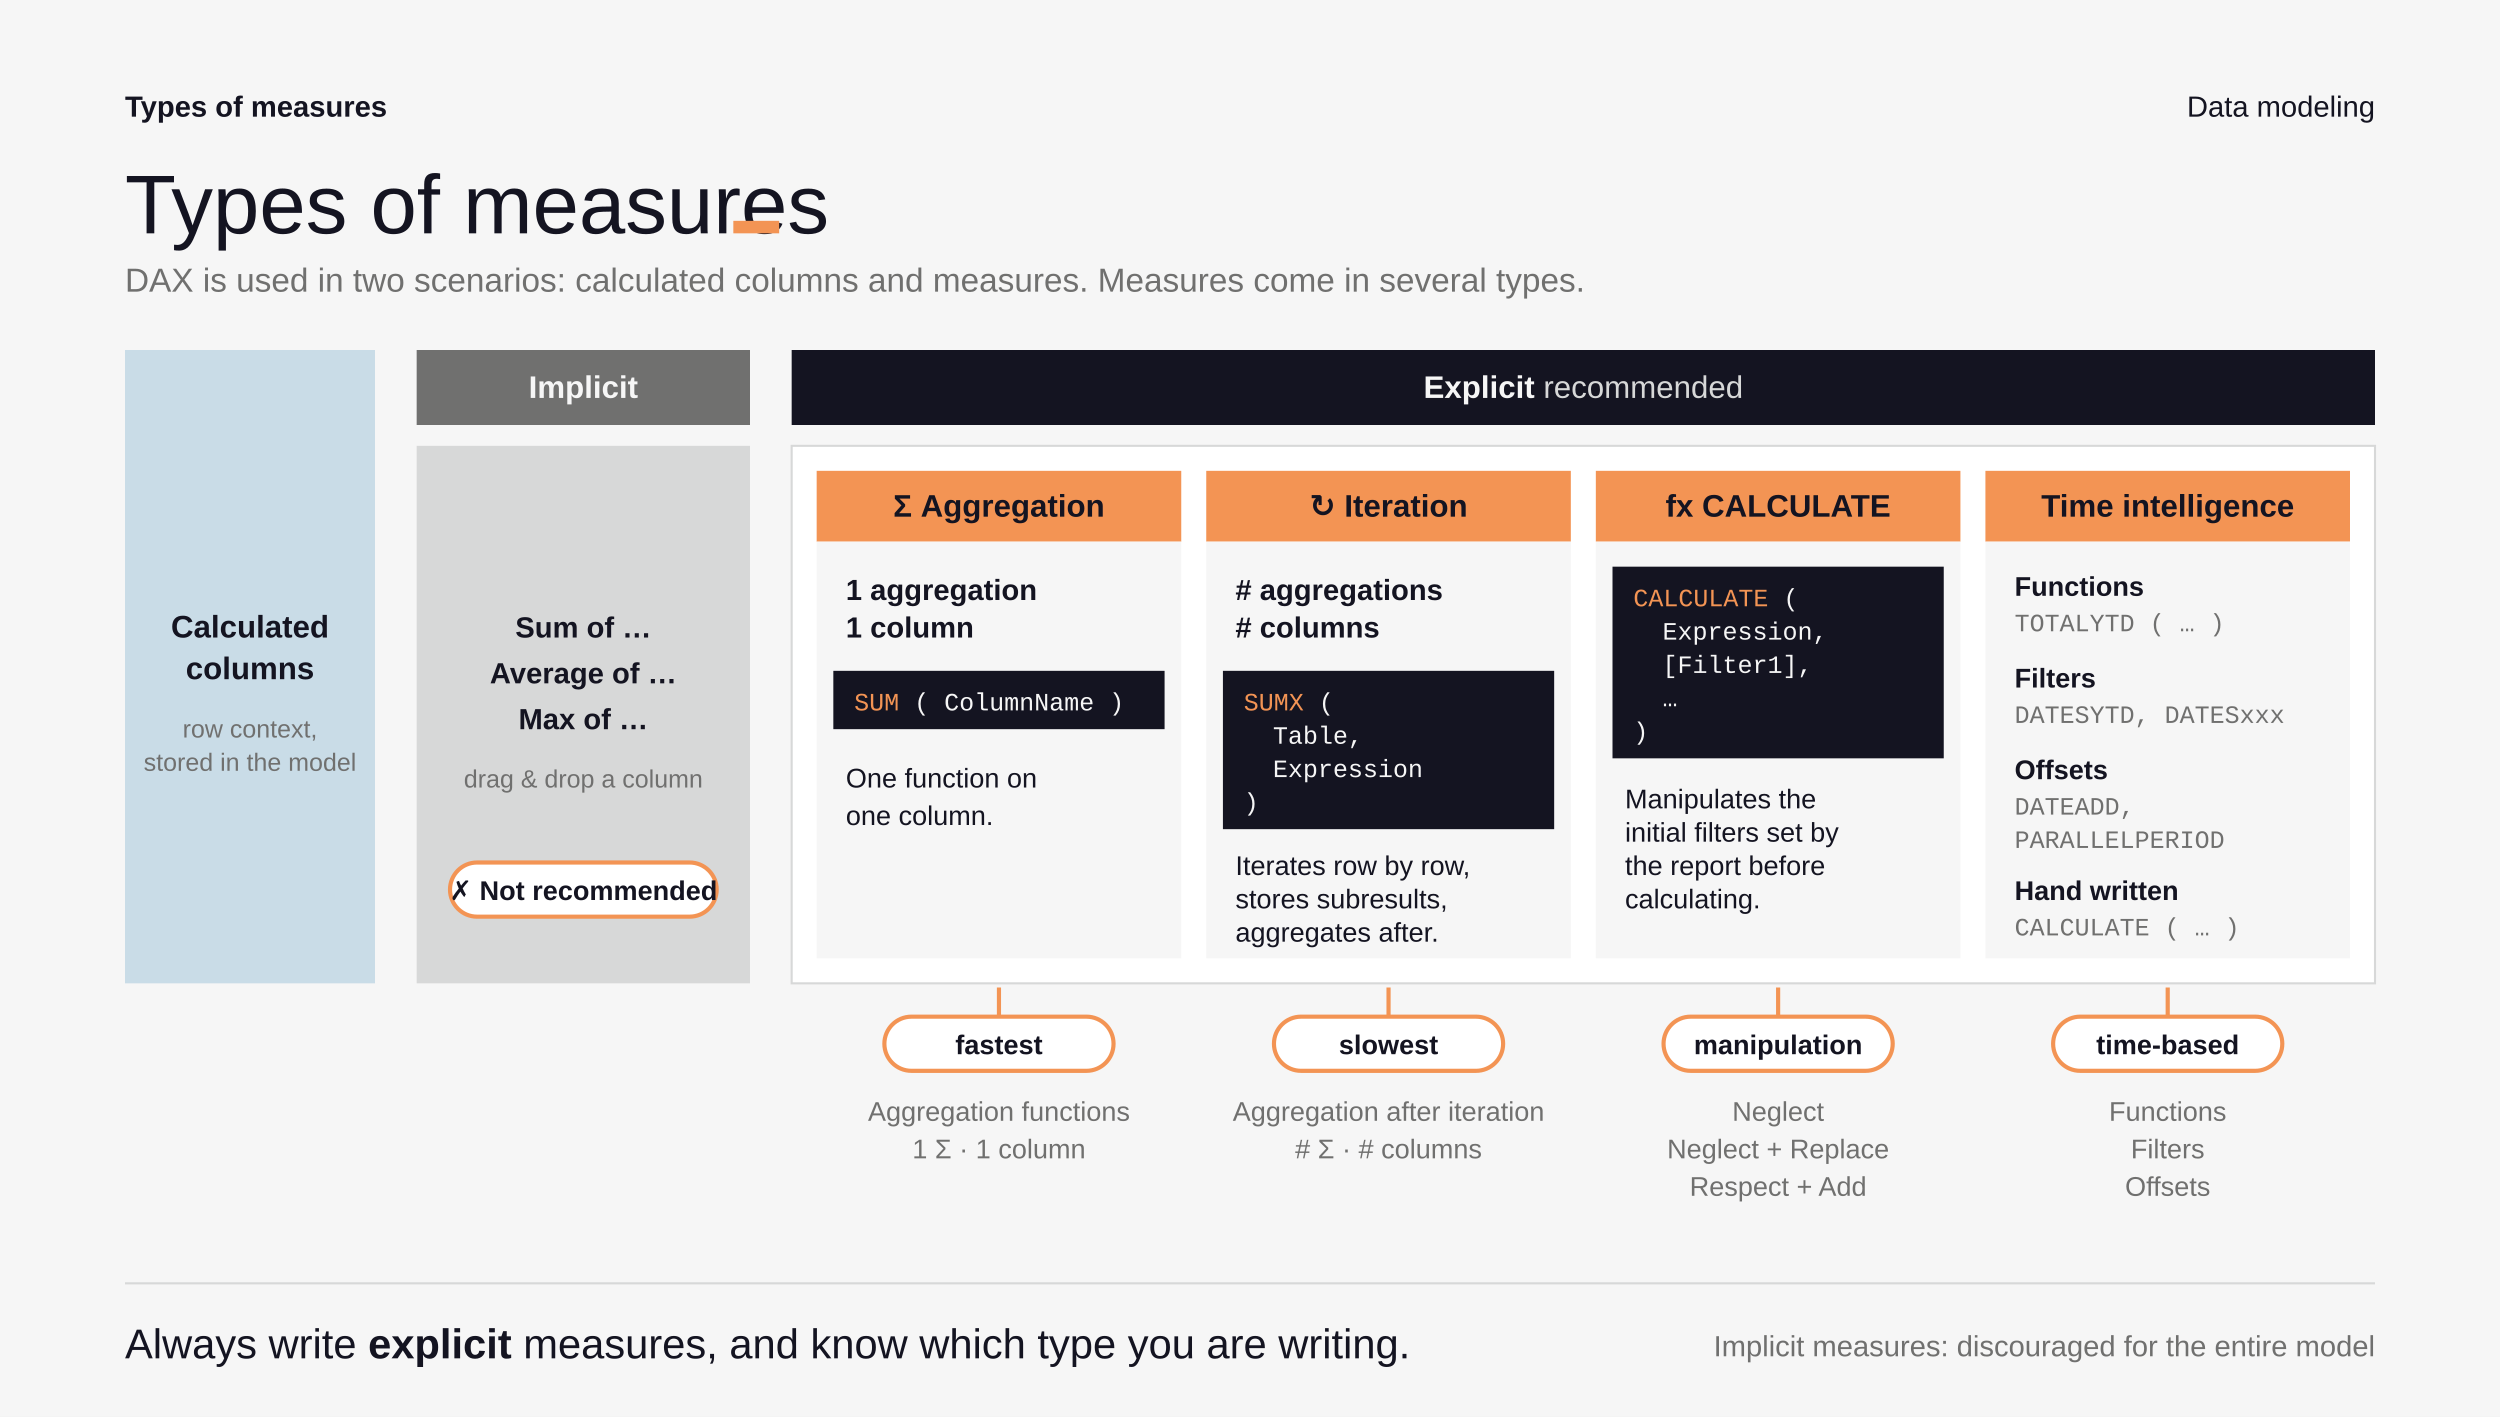
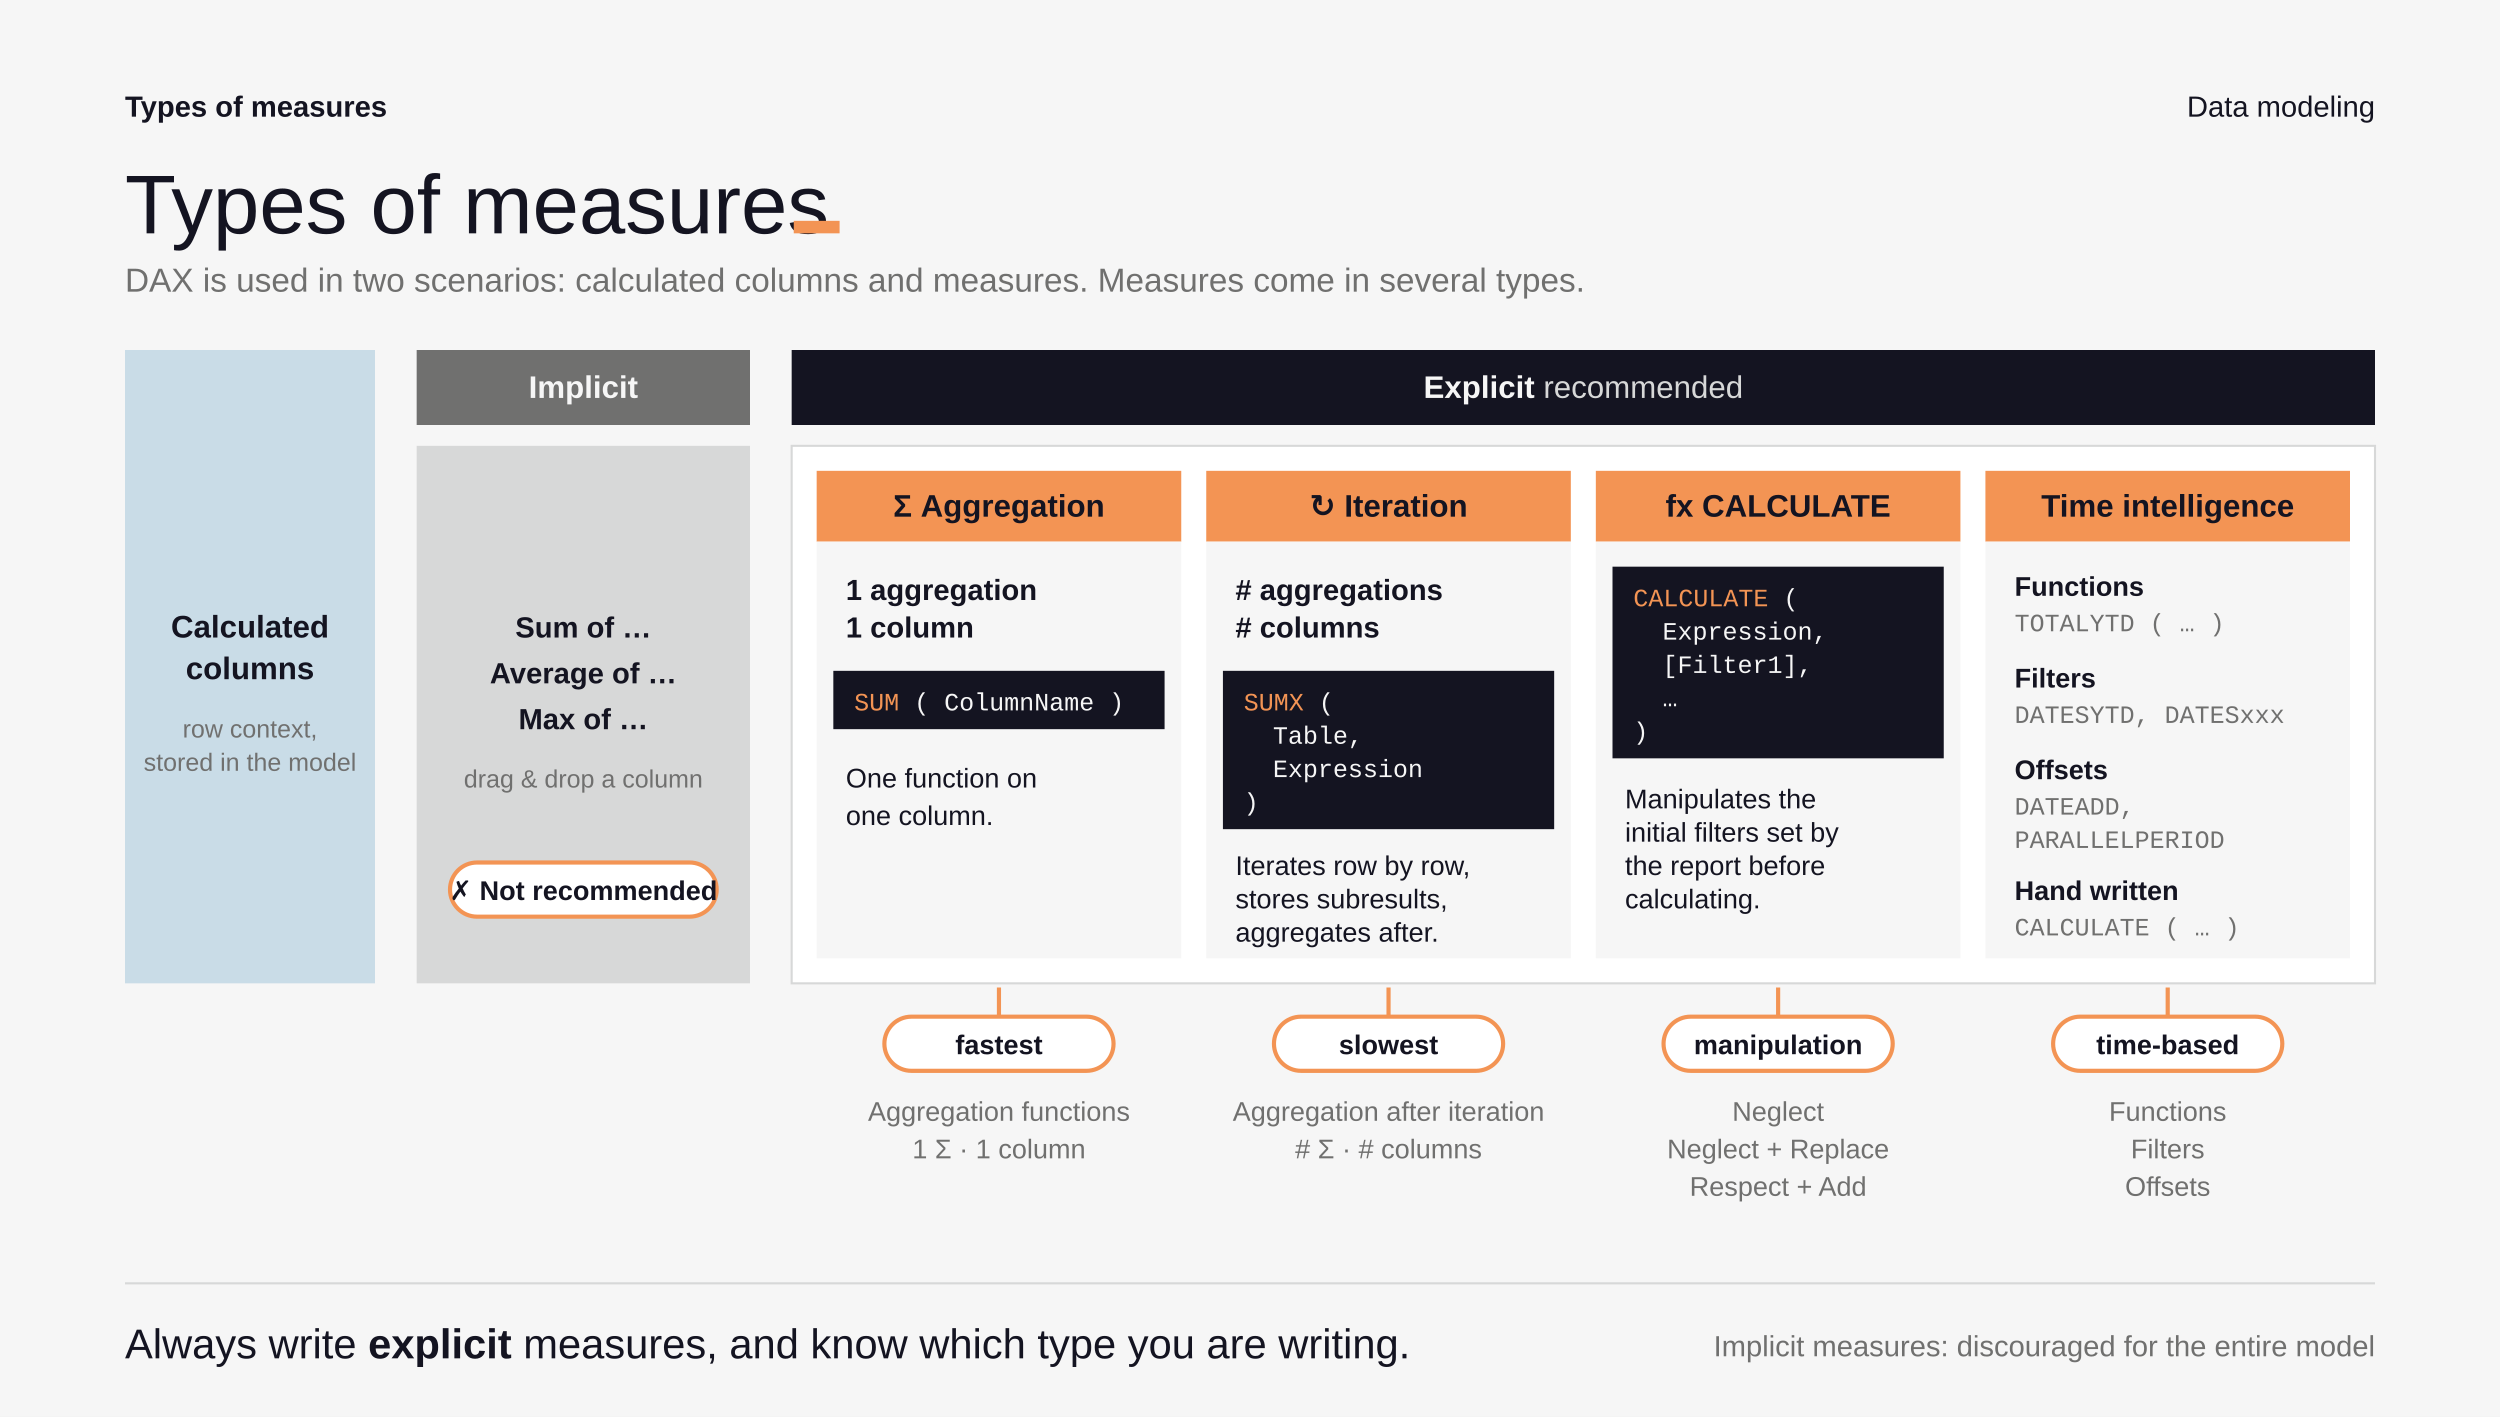
<svg xmlns="http://www.w3.org/2000/svg" viewBox="0 0 1200 680" width="1200" height="680" font-family="Circe, 'Segoe UI', Arial, sans-serif">
  <defs>
    <marker id="arrow-head" viewBox="0 0 10 10" refX="8" refY="5" markerWidth="7" markerHeight="7" orient="auto">
      <path d="M0 0 L10 5 L0 10 Z" fill="#F39454" />
    </marker>
  </defs>
  <rect width="1200" height="680" fill="#F6F6F6" />
  <text x="60" y="56" font-size="14" font-weight="700" fill="#141421">Types of measures</text>
  <text x="1140" y="56" font-size="14" fill="#141421" text-anchor="end">Data modeling</text>
-   <text x="60" y="112" font-size="40" font-weight="300" fill="#141421">Types of measures</text>
-   <rect x="352" y="106" width="22" height="6" fill="#F39454" />
+   <text x="60" y="112" font-size="40" font-weight="300" fill="#141421" textLength="313" lengthAdjust="spacing">Types of measures</text>
+   <rect x="381" y="106" width="22" height="6" fill="#F39454" />
  <text x="60" y="140" font-size="16" fill="#70706F">DAX is used in two scenarios: calculated columns and measures. Measures come in several types.</text>
  <rect x="60" y="168" width="120" height="304" fill="#C9DCE7" />
  <g text-anchor="middle">
    <text x="120" y="306" font-size="15" font-weight="700" fill="#141421">Calculated</text>
    <text x="120" y="326" font-size="15" font-weight="700" fill="#141421">columns</text>
    <text x="120" y="354" font-size="12" fill="#70706F">row context,</text>
    <text x="120" y="370" font-size="12" fill="#70706F">stored in the model</text>
  </g>
  <rect x="200" y="168" width="160" height="36" fill="#70706F" />
  <text x="280" y="191" font-size="15" font-weight="700" fill="#F6F6F6" text-anchor="middle">Implicit</text>
  <rect x="200" y="214" width="160" height="258" fill="#D7D8D8" />
  <g font-size="14" font-weight="700" fill="#141421" text-anchor="middle">
    <text x="280" y="306">Sum of …</text>
    <text x="280" y="328">Average of …</text>
    <text x="280" y="350">Max of …</text>
  </g>
  <text x="280" y="378" font-size="12" fill="#70706F" text-anchor="middle">drag &amp; drop a column</text>
  <rect x="216" y="414" width="128" height="26" rx="13" fill="#FFFFFF" stroke="#F39454" stroke-width="2" />
  <text x="280" y="432" font-size="13" font-weight="700" fill="#141421" text-anchor="middle">✗ Not recommended</text>
  <rect x="380" y="168" width="760" height="36" fill="#141421" />
  <text x="760" y="191" font-size="15" font-weight="700" fill="#F6F6F6" text-anchor="middle">Explicit <tspan font-weight="400" fill="#D7D8D8">  recommended</tspan>
  </text>
  <rect x="380" y="214" width="760" height="258" fill="#FFFFFF" stroke="#D7D8D8" />
  <rect x="392" y="226" width="175" height="34" fill="#F39454" />
  <text x="479.5" y="248" font-size="15" font-weight="700" fill="#141421" text-anchor="middle">Σ  Aggregation</text>
  <rect x="392" y="260" width="175" height="200" fill="#F6F6F6" />
  <text x="406" y="288" font-size="14" font-weight="700" fill="#141421">1 aggregation</text>
  <text x="406" y="306" font-size="14" font-weight="700" fill="#141421">1 column</text>
  <rect x="400" y="322" width="159" height="28" fill="#141421" />
  <text x="410" y="341" font-family="Consolas, 'Courier New', monospace" font-size="12" fill="#F6F6F6">
    <tspan fill="#F39454">SUM</tspan> ( ColumnName )</text>
  <text x="406" y="378" font-size="13" fill="#141421">One function on</text>
  <text x="406" y="396" font-size="13" fill="#141421">one column.</text>
  <rect x="579" y="226" width="175" height="34" fill="#F39454" />
  <text x="666.5" y="248" font-size="15" font-weight="700" fill="#141421" text-anchor="middle">↻  Iteration</text>
  <rect x="579" y="260" width="175" height="200" fill="#F6F6F6" />
  <text x="593" y="288" font-size="14" font-weight="700" fill="#141421"># aggregations</text>
  <text x="593" y="306" font-size="14" font-weight="700" fill="#141421"># columns</text>
  <rect x="587" y="322" width="159" height="76" fill="#141421" />
  <g font-family="Consolas, 'Courier New', monospace" font-size="12" fill="#F6F6F6">
    <text x="597" y="341">
      <tspan fill="#F39454">SUMX</tspan> (</text>
    <text x="611" y="357">Table,</text>
    <text x="611" y="373">Expression</text>
    <text x="597" y="389">)</text>
  </g>
  <text x="593" y="420" font-size="13" fill="#141421">Iterates row by row,</text>
  <text x="593" y="436" font-size="13" fill="#141421">stores subresults,</text>
  <text x="593" y="452" font-size="13" fill="#141421">aggregates after.</text>
  <rect x="766" y="226" width="175" height="34" fill="#F39454" />
  <text x="853.5" y="248" font-size="15" font-weight="700" fill="#141421" text-anchor="middle">fx  CALCULATE</text>
  <rect x="766" y="260" width="175" height="200" fill="#F6F6F6" />
  <rect x="774" y="272" width="159" height="92" fill="#141421" />
  <g font-family="Consolas, 'Courier New', monospace" font-size="12" fill="#F6F6F6">
    <text x="784" y="291">
      <tspan fill="#F39454">CALCULATE</tspan> (</text>
    <text x="798" y="307">Expression,</text>
    <text x="798" y="323">[Filter1],</text>
    <text x="798" y="339">…</text>
    <text x="784" y="355">)</text>
  </g>
  <text x="780" y="388" font-size="13" fill="#141421">Manipulates the</text>
  <text x="780" y="404" font-size="13" fill="#141421">initial filters set by</text>
  <text x="780" y="420" font-size="13" fill="#141421">the report before</text>
  <text x="780" y="436" font-size="13" fill="#141421">calculating.</text>
  <rect x="953" y="226" width="175" height="34" fill="#F39454" />
  <text x="1040.5" y="248" font-size="15" font-weight="700" fill="#141421" text-anchor="middle">Time intelligence</text>
  <rect x="953" y="260" width="175" height="200" fill="#F6F6F6" />
  <g font-size="13" font-weight="700" fill="#141421">
    <text x="967" y="286">Functions</text>
    <text x="967" y="330">Filters</text>
    <text x="967" y="374">Offsets</text>
    <text x="967" y="432">Hand written</text>
  </g>
  <g font-family="Consolas, 'Courier New', monospace" font-size="12" fill="#70706F">
    <text x="967" y="303">TOTALYTD ( … )</text>
    <text x="967" y="347">DATESYTD, DATESxxx</text>
    <text x="967" y="391">DATEADD,</text>
    <text x="967" y="407">PARALLELPERIOD</text>
    <text x="967" y="449">CALCULATE ( … )</text>
  </g>
  <g font-size="13" font-weight="700" fill="#141421" text-anchor="middle">
    <line x1="479.5" y1="474" x2="479.5" y2="488" stroke="#F39454" stroke-width="2" />
    <rect x="424.5" y="488" width="110" height="26" rx="13" fill="#FFFFFF" stroke="#F39454" stroke-width="2" />
    <text x="479.5" y="506">fastest</text>
    <line x1="666.5" y1="474" x2="666.5" y2="488" stroke="#F39454" stroke-width="2" />
    <rect x="611.5" y="488" width="110" height="26" rx="13" fill="#FFFFFF" stroke="#F39454" stroke-width="2" />
    <text x="666.5" y="506">slowest</text>
    <line x1="853.5" y1="474" x2="853.5" y2="488" stroke="#F39454" stroke-width="2" />
    <rect x="798.5" y="488" width="110" height="26" rx="13" fill="#FFFFFF" stroke="#F39454" stroke-width="2" />
    <text x="853.5" y="506">manipulation</text>
    <line x1="1040.5" y1="474" x2="1040.5" y2="488" stroke="#F39454" stroke-width="2" />
    <rect x="985.5" y="488" width="110" height="26" rx="13" fill="#FFFFFF" stroke="#F39454" stroke-width="2" />
    <text x="1040.5" y="506">time-based</text>
  </g>
  <g font-size="13" fill="#70706F" text-anchor="middle">
    <text x="479.5" y="538">Aggregation functions</text>
    <text x="479.5" y="556">1 Σ · 1 column</text>
    <text x="666.5" y="538">Aggregation after iteration</text>
    <text x="666.5" y="556"># Σ · # columns</text>
    <text x="853.5" y="538">Neglect</text>
    <text x="853.5" y="556">Neglect + Replace</text>
    <text x="853.5" y="574">Respect + Add</text>
    <text x="1040.5" y="538">Functions</text>
    <text x="1040.5" y="556">Filters</text>
    <text x="1040.5" y="574">Offsets</text>
  </g>
  <line x1="60" y1="616" x2="1140" y2="616" stroke="#D7D8D8" stroke-width="1" />
  <text x="60" y="652" font-size="20" fill="#141421">Always write <tspan font-weight="700">explicit</tspan> measures, and know which type you are writing.</text>
  <text x="1140" y="651" font-size="14" fill="#70706F" text-anchor="end">Implicit measures: discouraged for the entire model</text>
</svg>
